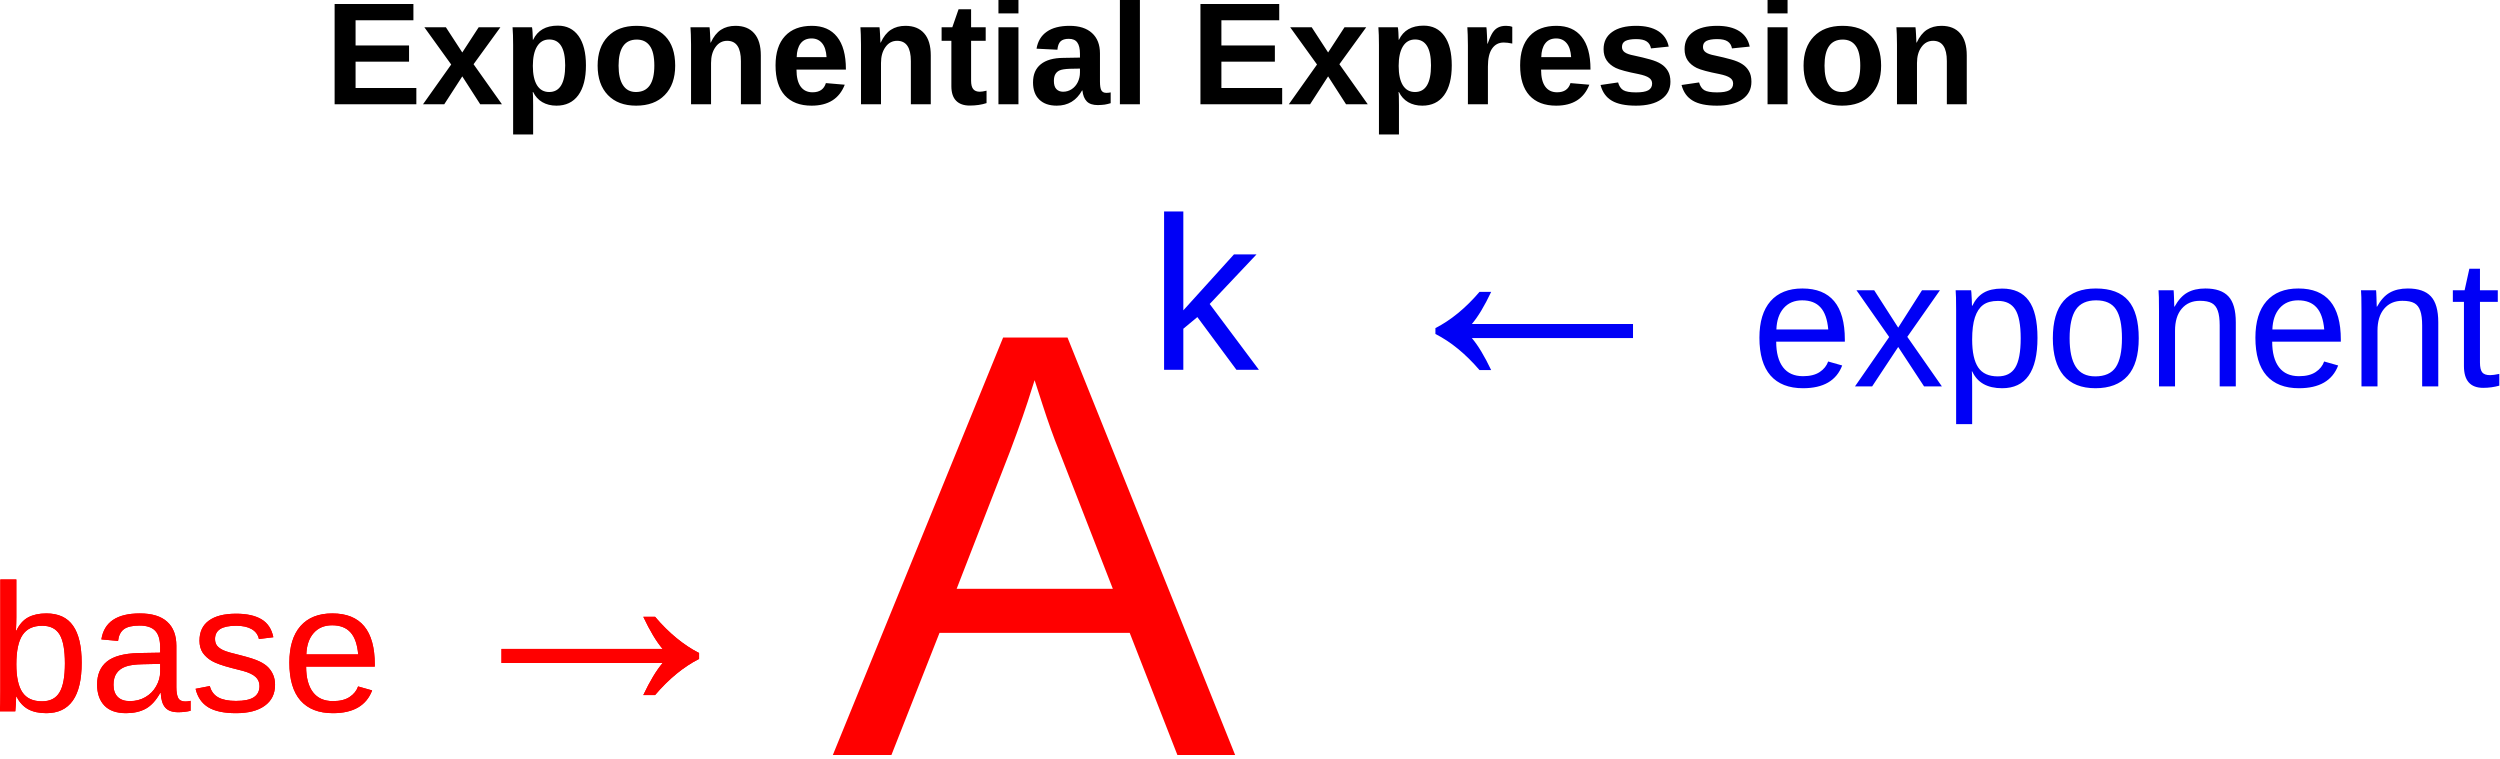
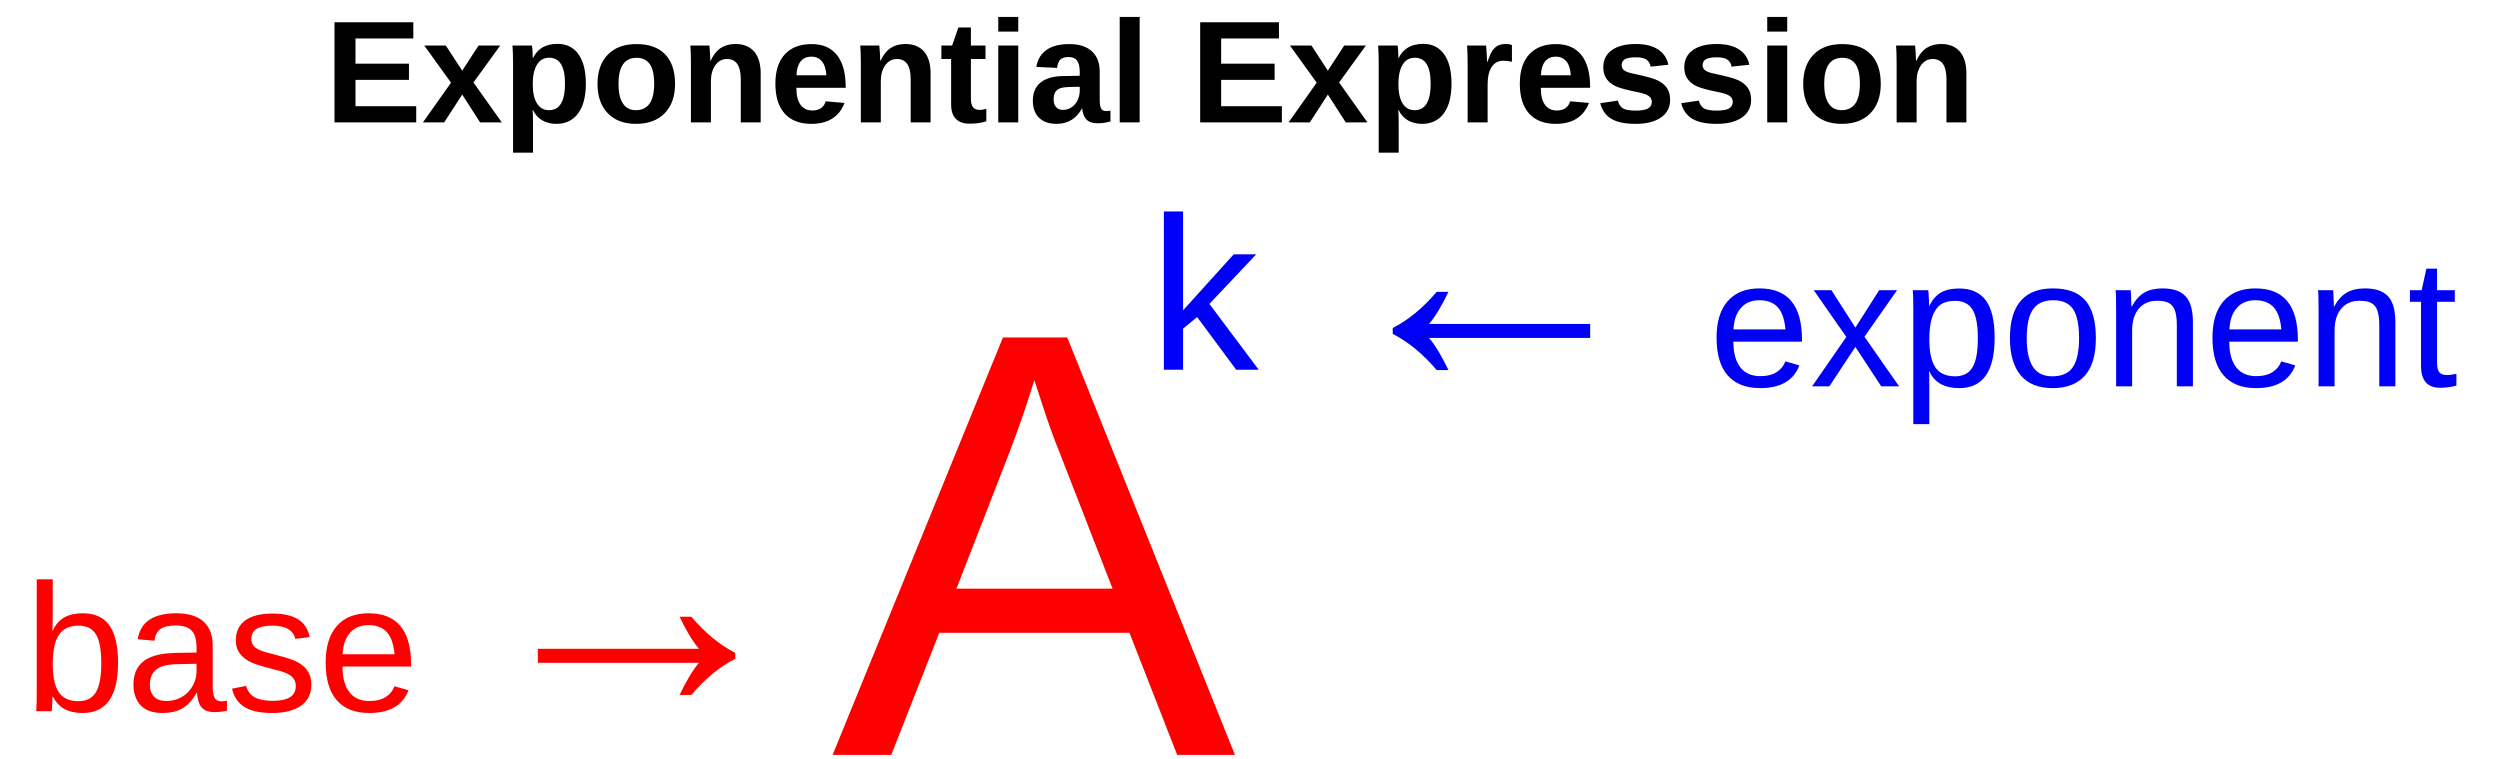
- <svg xmlns="http://www.w3.org/2000/svg" width="100%" height="100%" viewBox="0 0 412 125" version="1.1" xml:space="preserve" style="fill-rule:evenodd;clip-rule:evenodd;stroke-linejoin:round;stroke-miterlimit:2;">
-   <g transform="matrix(1,0,0,1,-57.7576,-44.7924)">
-     <g transform="matrix(1,0,0,1,171.571,-74.3407)">
-       <text x="75.604px" y="180.073px" style="font-family:'ArialMT', 'Arial', sans-serif;font-size:36px;fill:rgb(0,0,246);">k</text>
+ <svg xmlns="http://www.w3.org/2000/svg" width="100%" height="100%" viewBox="0 0 1717 521" version="1.1" xml:space="preserve" style="fill-rule:evenodd;clip-rule:evenodd;stroke-linejoin:round;stroke-miterlimit:2;">
+   <g>
+     <g>
+       <text x="789.239px" y="253.916px" style="font-family:'ArialMT', 'Arial', sans-serif;font-size:150px;fill:#0000f6;">k</text>
    </g>
-     <g transform="matrix(1,0,0,1,-150.33,48.7912)">
-       <text x="345.136px" y="120.422px" style="font-family:'ArialMT', 'Arial', sans-serif;font-size:100px;fill:rgb(255,0,0);">A</text>
+     <g>
+       <text x="571.035px" y="518.42px" style="font-family:'ArialMT', 'Arial', sans-serif;font-size:416.667px;fill:#f00;">A</text>
    </g>
-     <g transform="matrix(1,0,0,1,-509.462,-300.67)">
-       <text x="565.256px" y="462.694px" style="font-family:'ArialMT', 'Arial', sans-serif;font-size:30px;fill:rgb(255,0,0);">base</text>
-       <text x="638.645px" y="462.694px" style="font-family:'ArialMT', 'Arial', sans-serif;font-size:55px;fill:rgb(255,0,0);">→</text>
+     <g>
+       <text x="16.818px" y="488.465px" style="font-family:'ArialMT', 'Arial', sans-serif;font-size:125px;fill:#f00;">base</text>
+       <text x="322.606px" y="488.465px" style="font-family:'ArialMT', 'Arial', sans-serif;font-size:229.167px;fill:#f00;">→</text>
    </g>
-     <g transform="matrix(1,0,0,1,-276.044,-354.22)">
-       <text x="559.139px" y="462.694px" style="font-family:'ArialMT', 'Arial', sans-serif;font-size:55px;fill:rgb(0,0,246);">←</text>
-       <text x="622.474px" y="462.694px" style="font-family:'ArialMT', 'Arial', sans-serif;font-size:30px;fill:rgb(0,0,246);">exponent</text>
+     <g>
+       <text x="909.739px" y="265.34px" style="font-family:'ArialMT', 'Arial', sans-serif;font-size:229.167px;fill:#0000f6;">←</text>
+       <text x="1173.63px" y="265.34px" style="font-family:'ArialMT', 'Arial', sans-serif;font-size:125px;fill:#0000f6;">exponent</text>
    </g>
-     <g transform="matrix(1,0,0,1,87.989,-141.142)">
-       <text x="23.304px" y="203.114px" style="font-family:'Arial-BoldMT', 'Arial', sans-serif;font-weight:700;font-size:24px;">Exponential Expression</text>
-     </g>
-     <g transform="matrix(1,0,0,1,-509.462,-300.67)">
-       <text x="565.256px" y="462.694px" style="font-family:'ArialMT', 'Arial', sans-serif;font-size:30px;fill:rgb(255,0,0);">base</text>
-       <text x="638.645px" y="462.694px" style="font-family:'ArialMT', 'Arial', sans-serif;font-size:55px;fill:rgb(255,0,0);">→</text>
+     <g>
+       <text x="223.064px" y="84.082px" style="font-family:'Arial-BoldMT', 'Arial', sans-serif;font-weight:700;font-size:100px;">Exponential Expression</text>
    </g>
  </g>
</svg>
